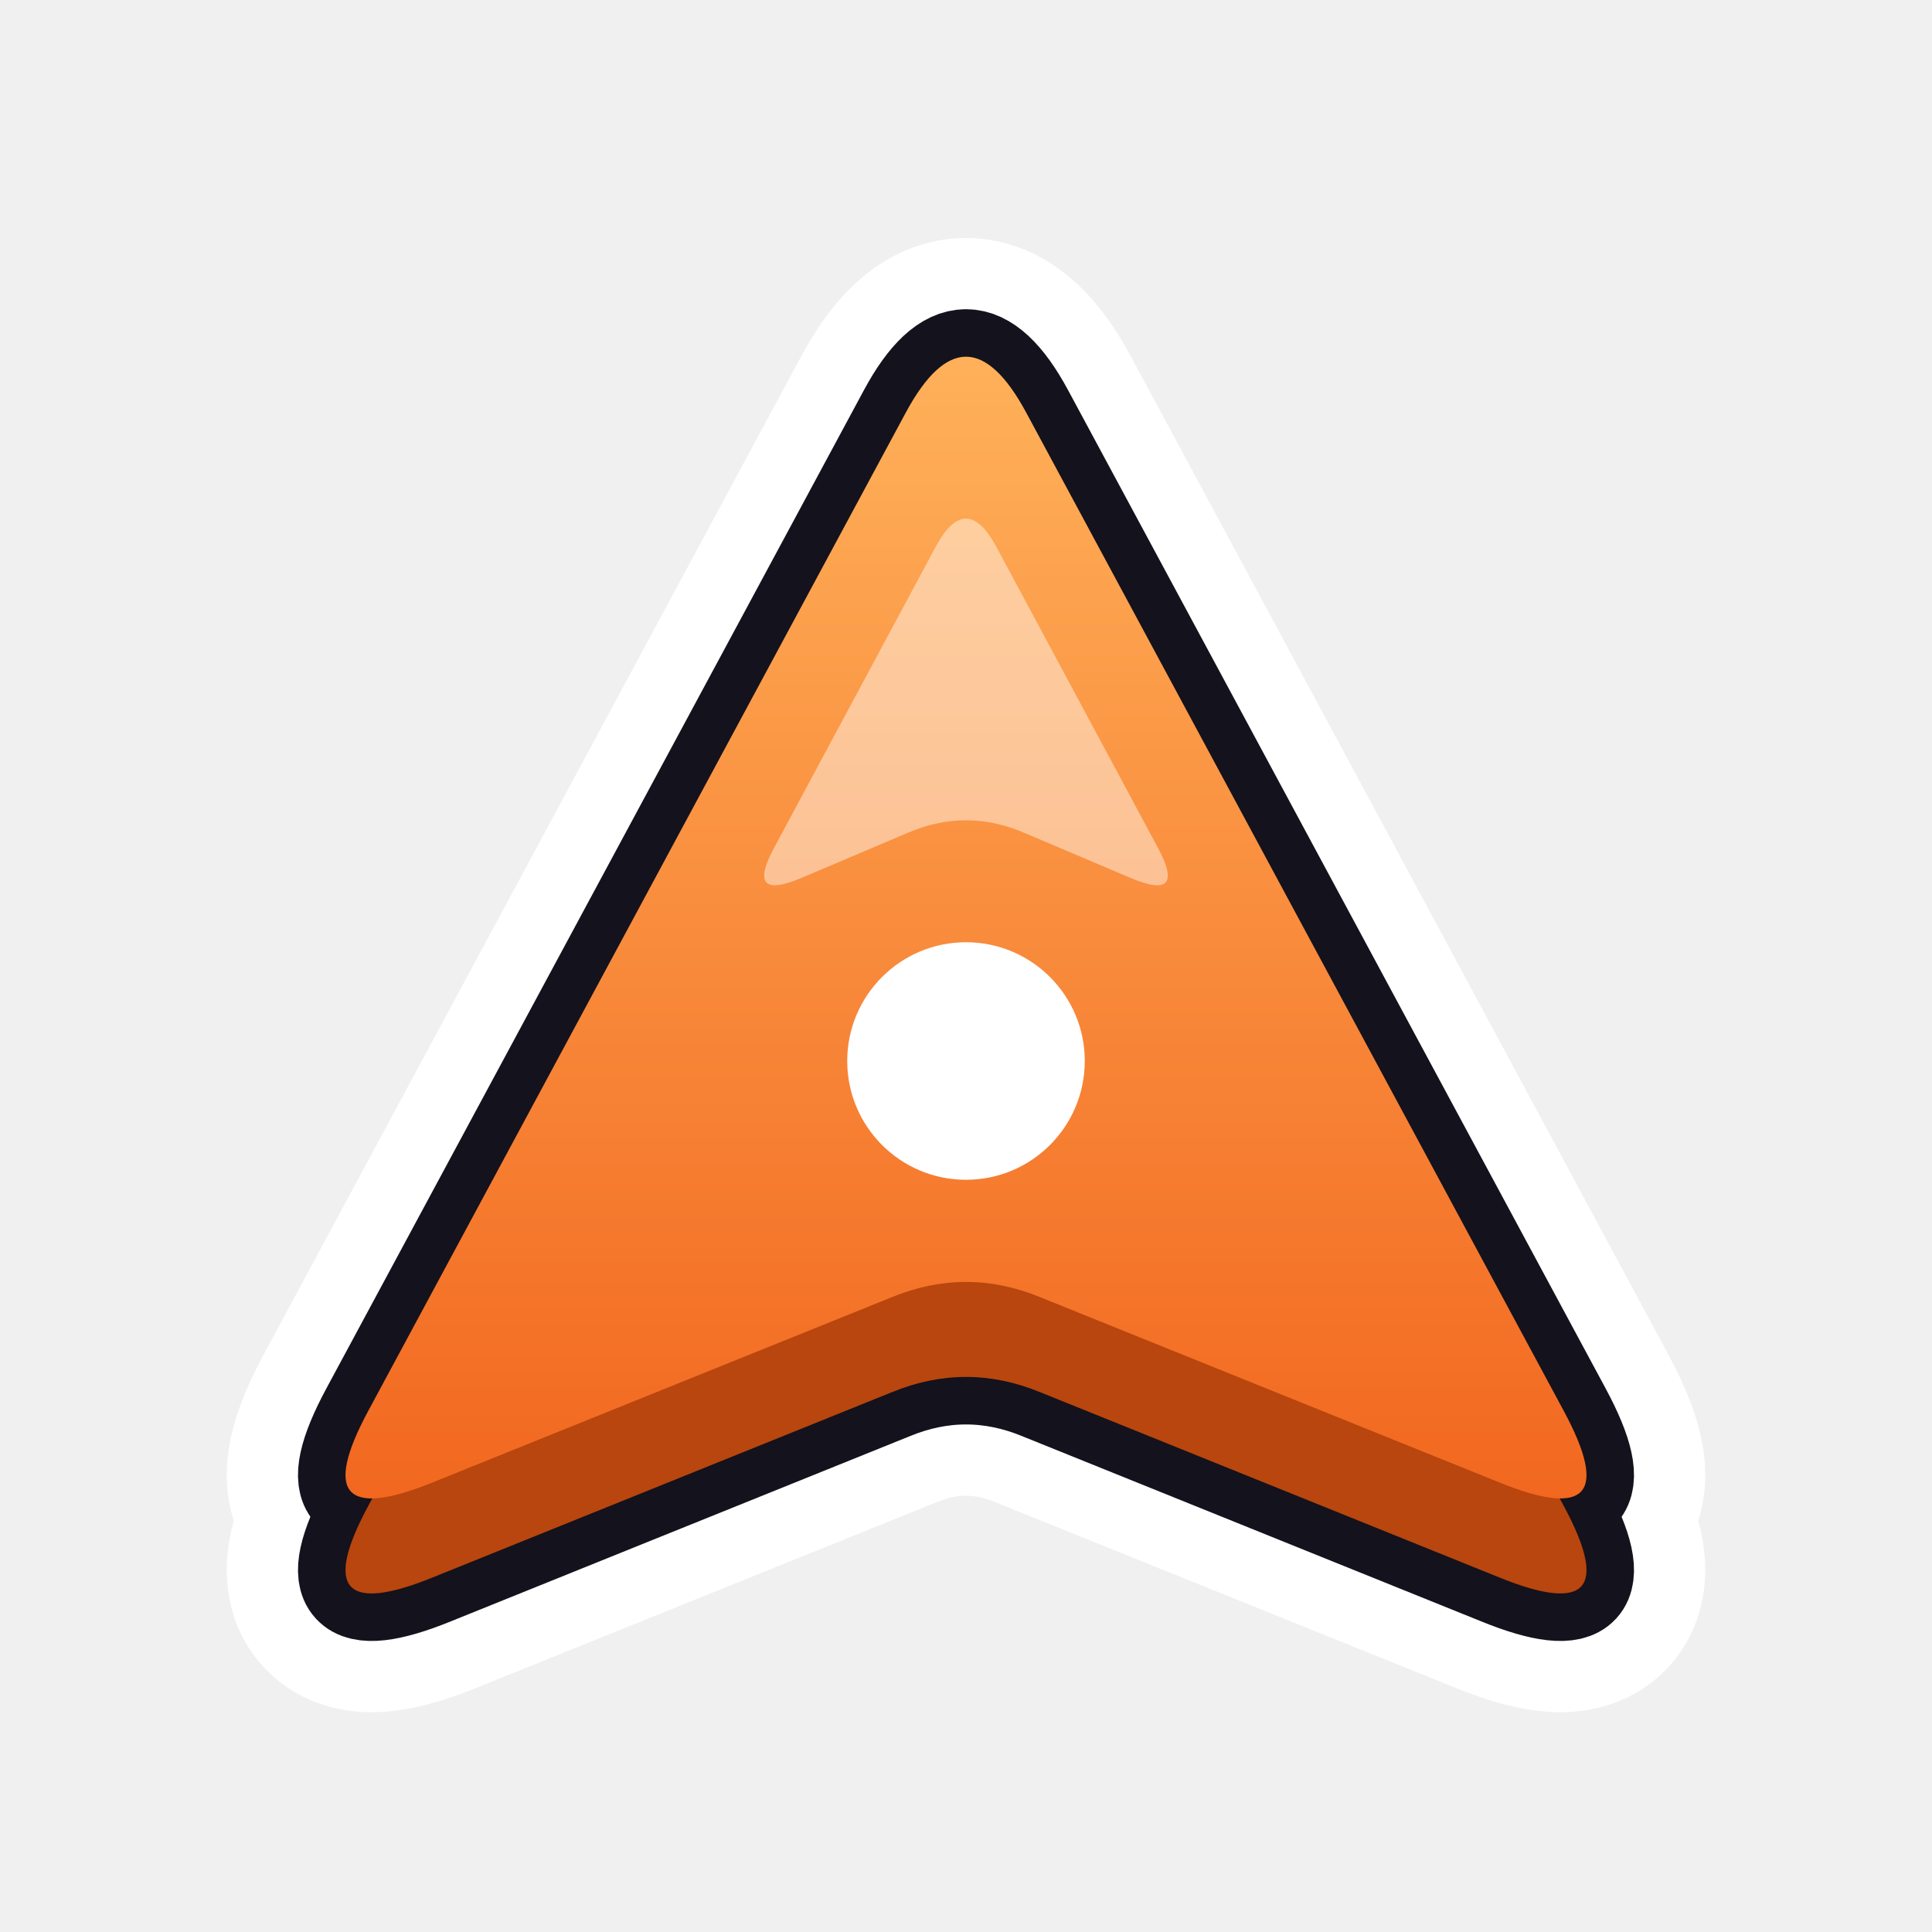
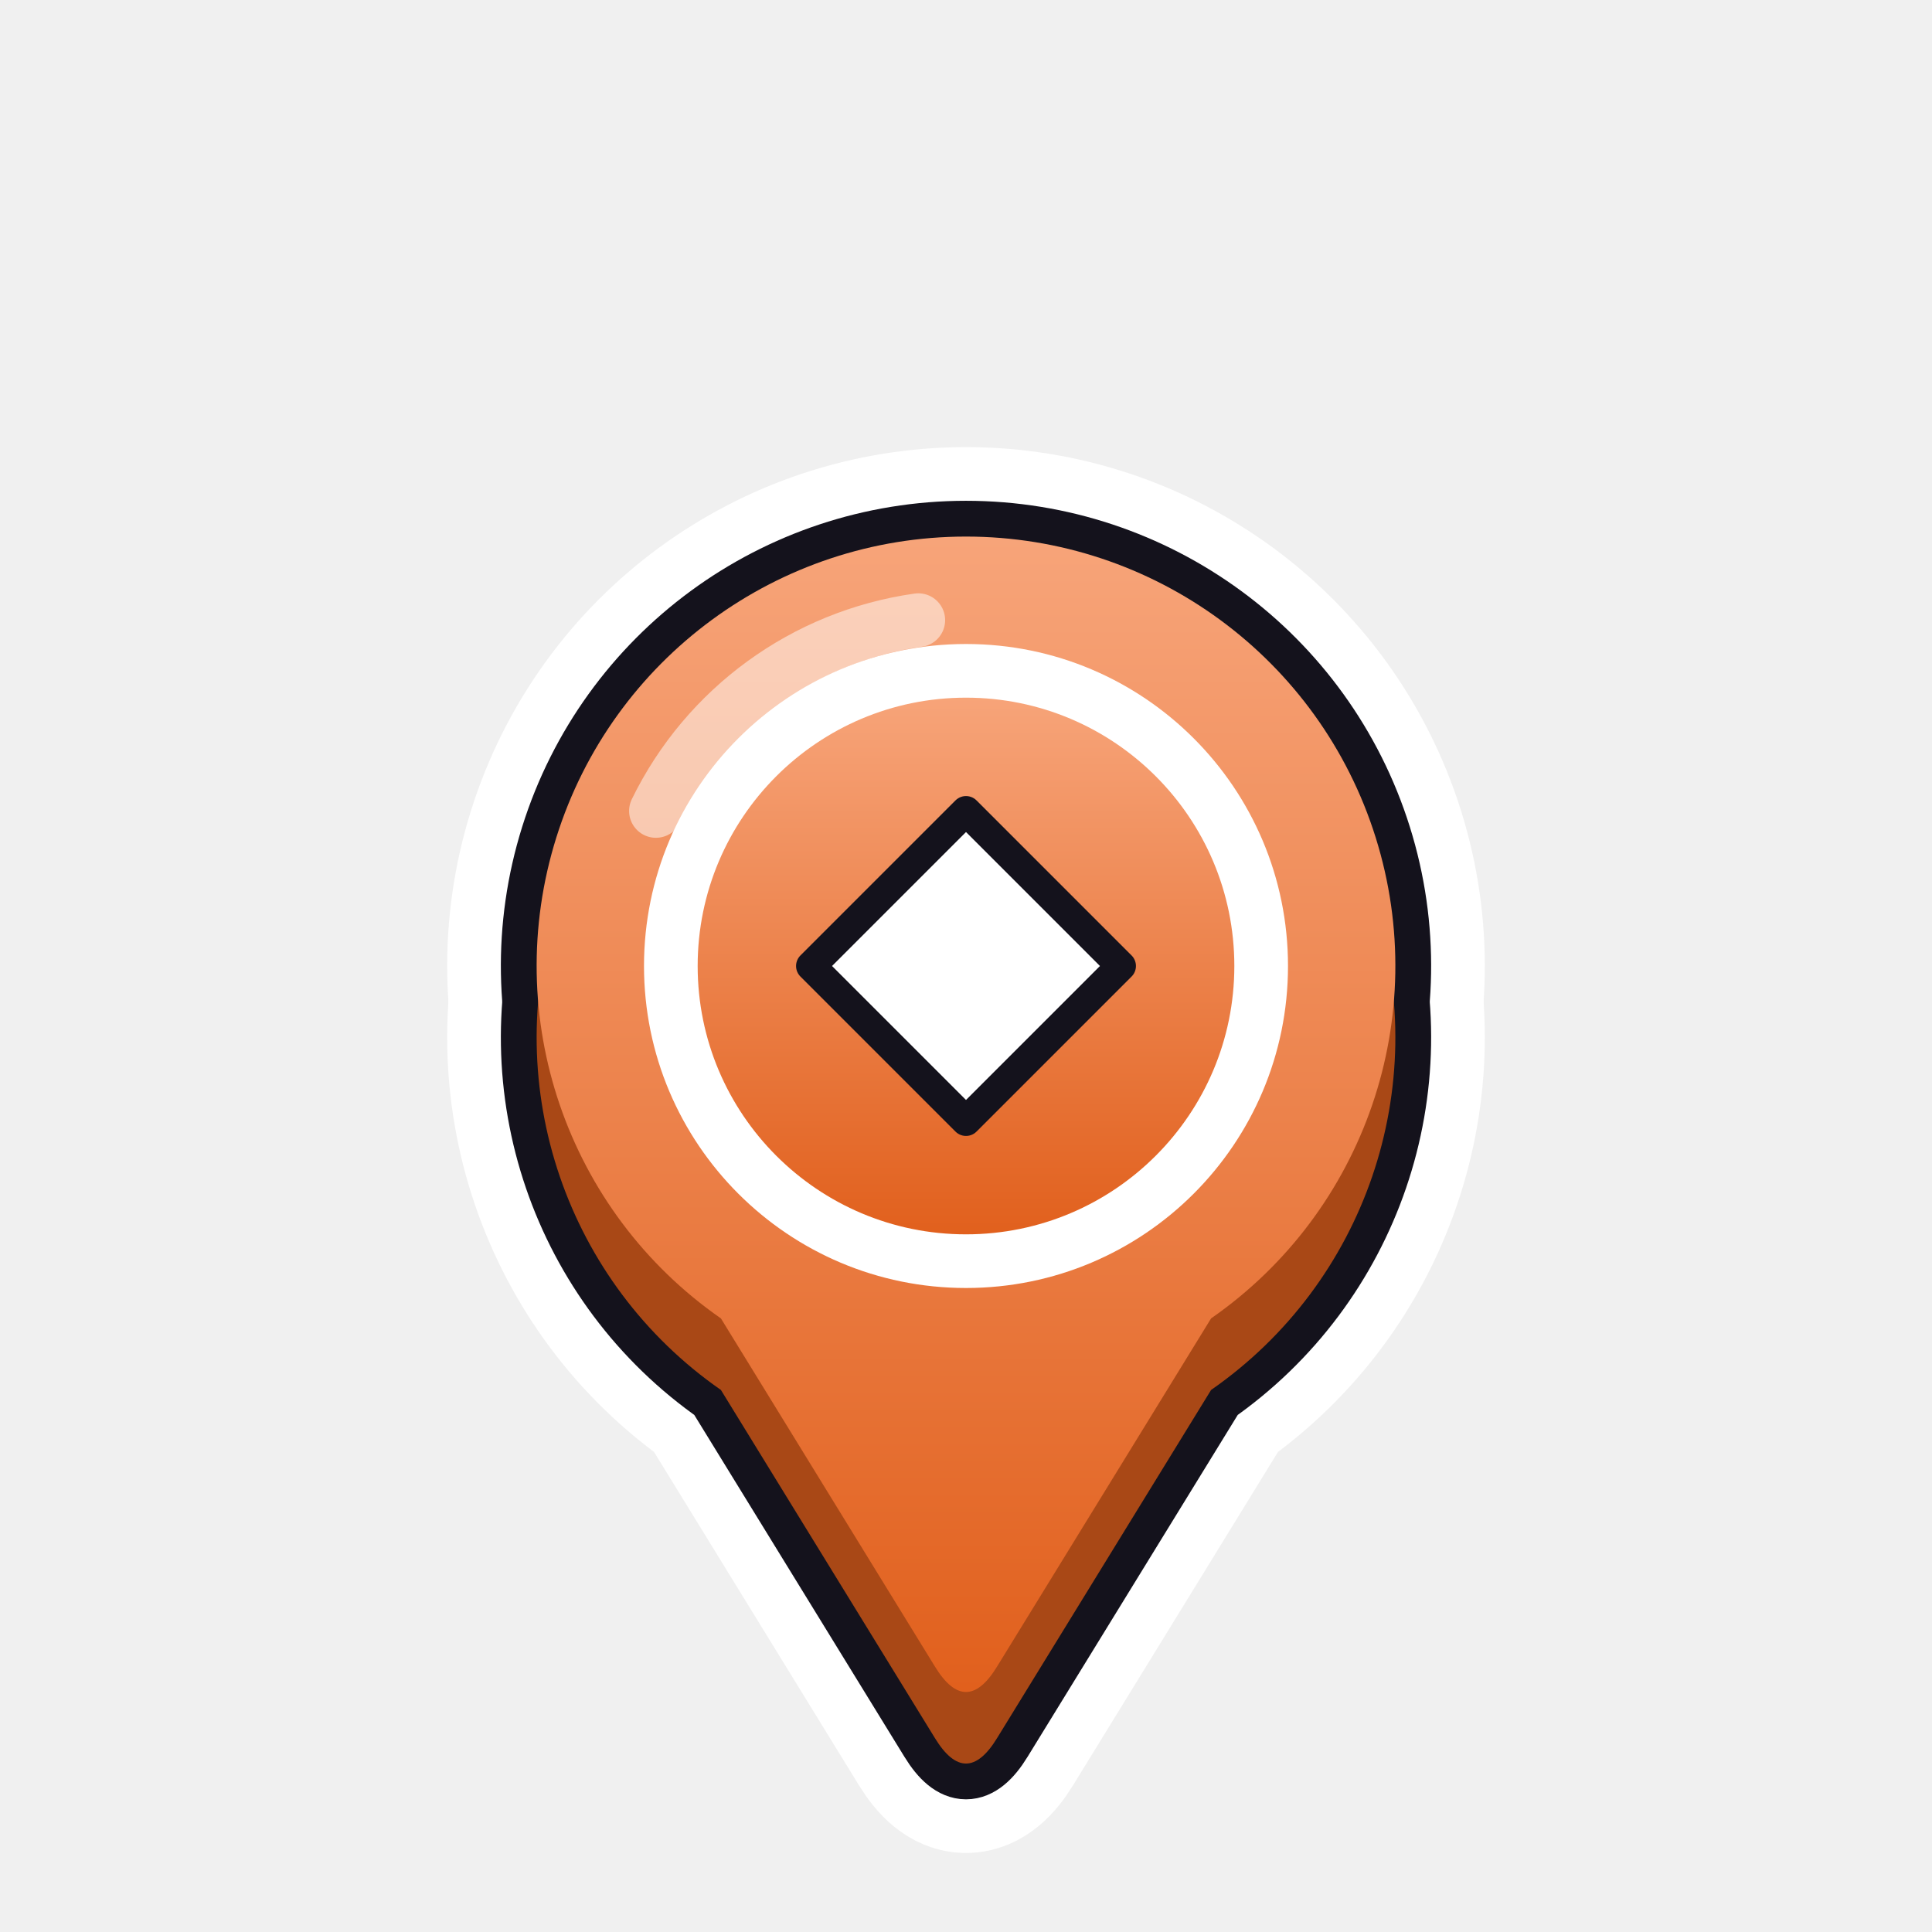
- <svg xmlns="http://www.w3.org/2000/svg" viewBox="-22 -22 244 244" width="244" height="244">
+ <svg xmlns="http://www.w3.org/2000/svg" viewBox="-62 -74 324 324" width="324" height="324">
  <defs>
-     <linearGradient id="gE" x1="0" y1="0" x2="0" y2="1">
-       <stop offset="0" stop-color="#FFB15A" />
-       <stop offset="1" stop-color="#F2671F" />
+     <linearGradient id="gP" x1="0" y1="0" x2="0" y2="1">
+       <stop offset="0" stop-color="#F7A479" />
+       <stop offset="1" stop-color="#E1601D" />
    </linearGradient>
  </defs>
-   <path d="M92.4,30.1 Q100.0,16.0 107.6,30.1 L175.5,156.2 Q184.0,172.0 167.3,165.2 L109.3,141.8 Q100.0,138.0 90.7,141.8 L32.7,165.2 Q16.0,172.0 24.5,156.2 Z" transform="translate(0,0)" fill="#fff" stroke="#fff" stroke-width="30" stroke-linejoin="round" />
-   <path d="M92.4,30.1 Q100.0,16.0 107.6,30.1 L175.5,156.2 Q184.0,172.0 167.3,165.2 L109.3,141.8 Q100.0,138.0 90.7,141.8 L32.7,165.2 Q16.0,172.0 24.5,156.2 Z" transform="translate(0,12)" fill="#fff" stroke="#fff" stroke-width="30" stroke-linejoin="round" />
-   <path d="M92.4,30.1 Q100.0,16.0 107.6,30.1 L175.5,156.2 Q184.0,172.0 167.3,165.2 L109.3,141.8 Q100.0,138.0 90.7,141.8 L32.7,165.2 Q16.0,172.0 24.5,156.2 Z" transform="translate(0,12)" fill="#14121C" stroke="#14121C" stroke-width="12" stroke-linejoin="round" />
-   <path d="M92.4,30.1 Q100.0,16.0 107.6,30.1 L175.5,156.2 Q184.0,172.0 167.3,165.2 L109.3,141.8 Q100.0,138.0 90.7,141.8 L32.7,165.2 Q16.0,172.0 24.5,156.2 Z" fill="#14121C" stroke="#14121C" stroke-width="12" stroke-linejoin="round" />
-   <path d="M92.4,30.1 Q100.0,16.0 107.6,30.1 L175.5,156.2 Q184.0,172.0 167.3,165.2 L109.3,141.8 Q100.0,138.0 90.7,141.8 L32.7,165.2 Q16.0,172.0 24.5,156.2 Z" transform="translate(0,12)" fill="#B8460E" />
-   <path d="M92.4,30.1 Q100.0,16.0 107.6,30.1 L175.5,156.2 Q184.0,172.0 167.3,165.2 L109.3,141.8 Q100.0,138.0 90.7,141.8 L32.7,165.2 Q16.0,172.0 24.5,156.2 Z" fill="url(#gE)" />
-   <path d="M96.2,47.0 Q100.0,40.0 103.8,47.0 L124.2,85.0 Q128.0,92.0 120.6,88.8 L107.4,83.2 Q100.0,80.0 92.6,83.2 L79.4,88.8 Q72.0,92.0 75.8,85.0 Z" fill="#ffffff" fill-opacity="0.45" />
-   <path d="M85,112 a15,15 0 1,0 30,0 a15,15 0 1,0 -30,0 Z" fill="#ffffff" />
+   <path d="M58.9,147.1 A72,72 0 1,1 141.1,147.1 L105.2,205.5 Q100,214 94.8,205.5 Z" fill="#fff" stroke="#fff" stroke-width="30" stroke-linejoin="round" />
+   <path d="M58.9,147.1 A72,72 0 1,1 141.1,147.1 L105.2,205.5 Q100,214 94.8,205.5 Z" transform="translate(0,12)" fill="#fff" stroke="#fff" stroke-width="30" stroke-linejoin="round" />
+   <path d="M58.9,147.1 A72,72 0 1,1 141.1,147.1 L105.2,205.5 Q100,214 94.8,205.5 Z" transform="translate(0,12)" fill="#14121C" stroke="#14121C" stroke-width="12" stroke-linejoin="round" />
+   <path d="M58.9,147.1 A72,72 0 1,1 141.1,147.1 L105.2,205.5 Q100,214 94.8,205.5 Z" fill="#14121C" stroke="#14121C" stroke-width="12" stroke-linejoin="round" />
+   <path d="M58.9,147.1 A72,72 0 1,1 141.1,147.1 L105.2,205.5 Q100,214 94.8,205.5 Z" transform="translate(0,12)" fill="#A94816" />
+   <path d="M58.9,147.1 A72,72 0 1,1 141.1,147.1 L105.2,205.5 Q100,214 94.8,205.5 Z" fill="url(#gP)" />
+   <circle cx="100" cy="88" r="54" fill="#ffffff" />
+   <circle cx="100" cy="88" r="45" fill="url(#gP)" />
+   <path d="M100,62 L126,88 L100,114 L74,88 Z" fill="#fff" stroke="#14121C" stroke-width="5" stroke-linejoin="round" />
+   <path d="M48,62 A58,58 0 0,1 92,30" fill="none" stroke="#fff" stroke-opacity="0.5" stroke-width="9" stroke-linecap="round" />
</svg>
